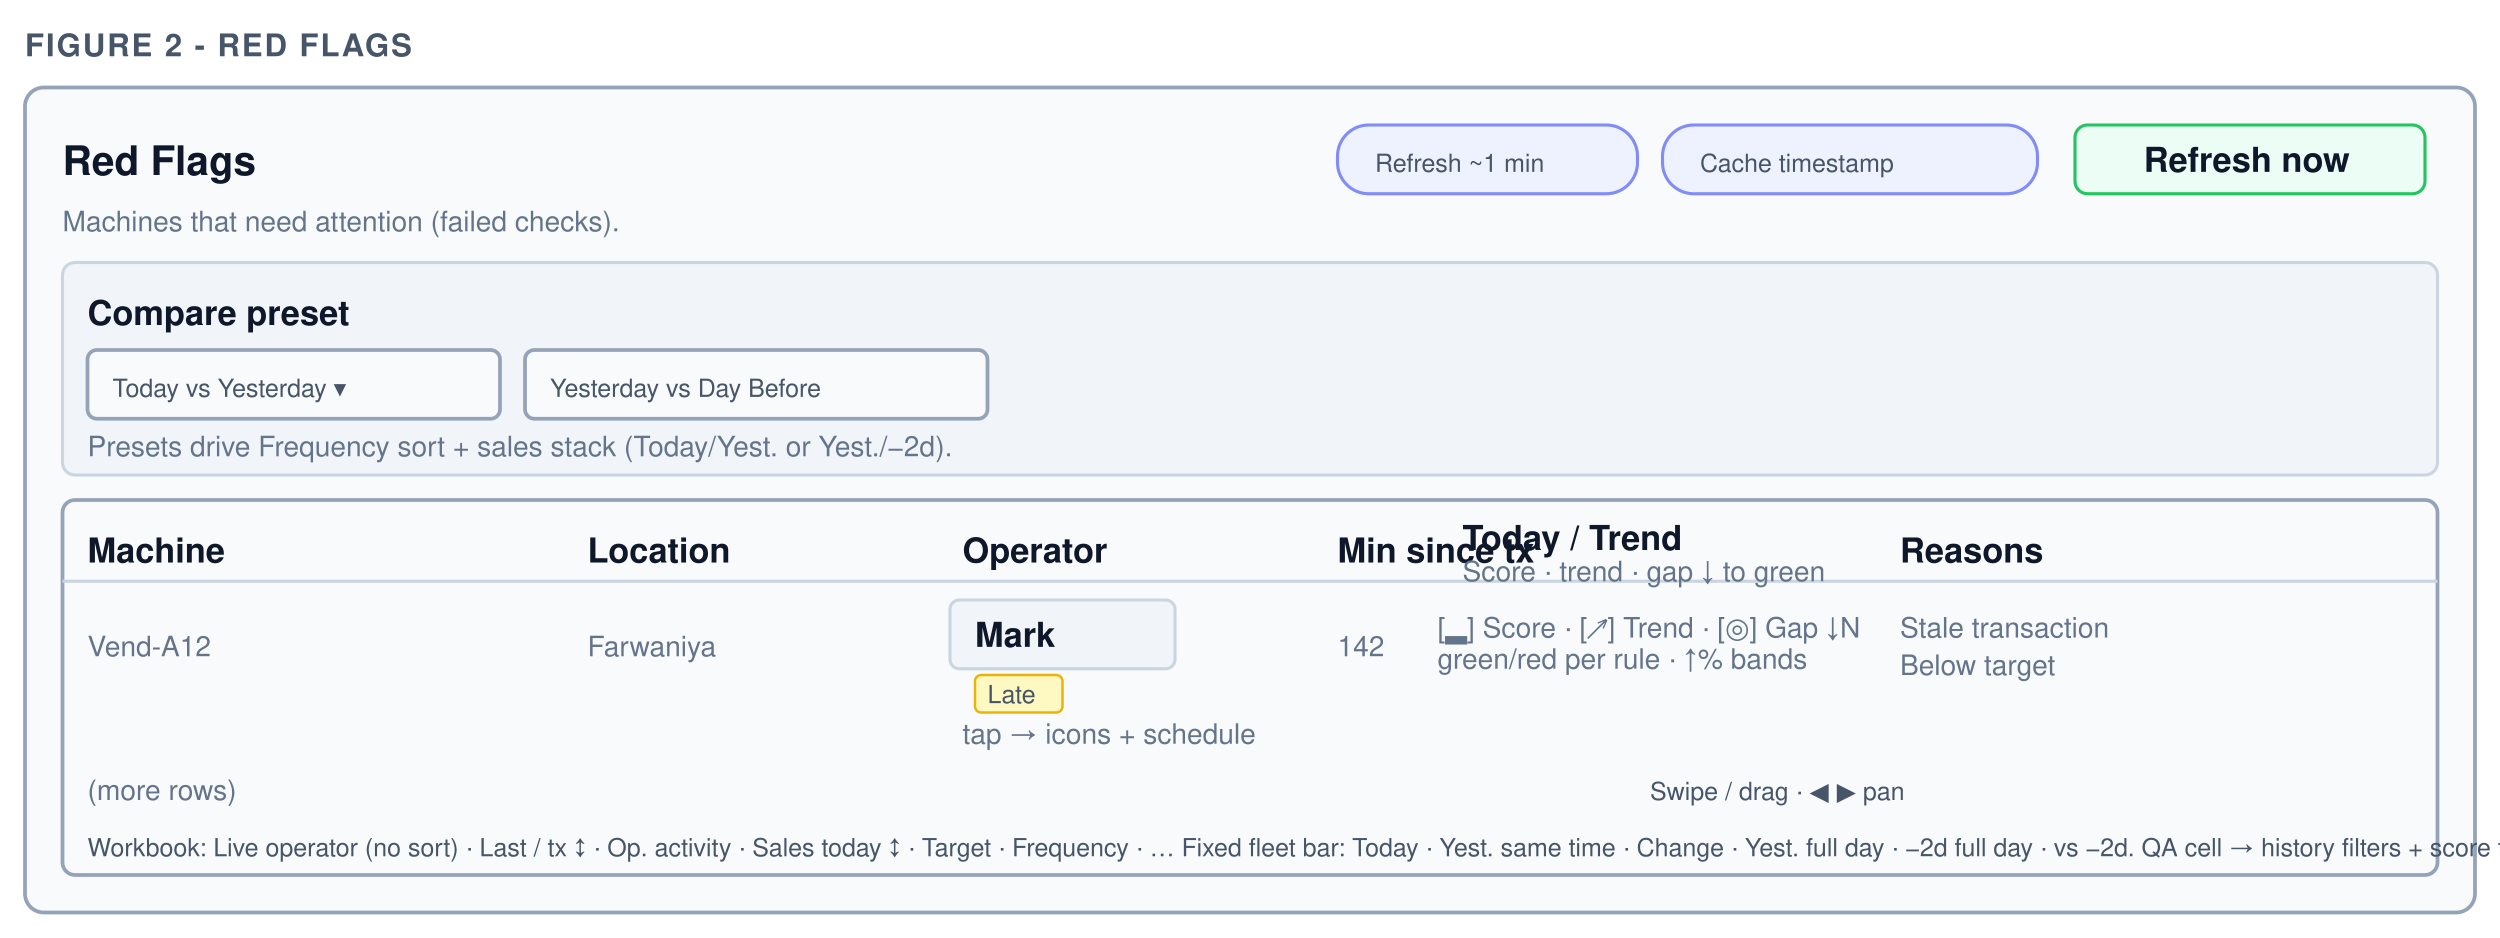
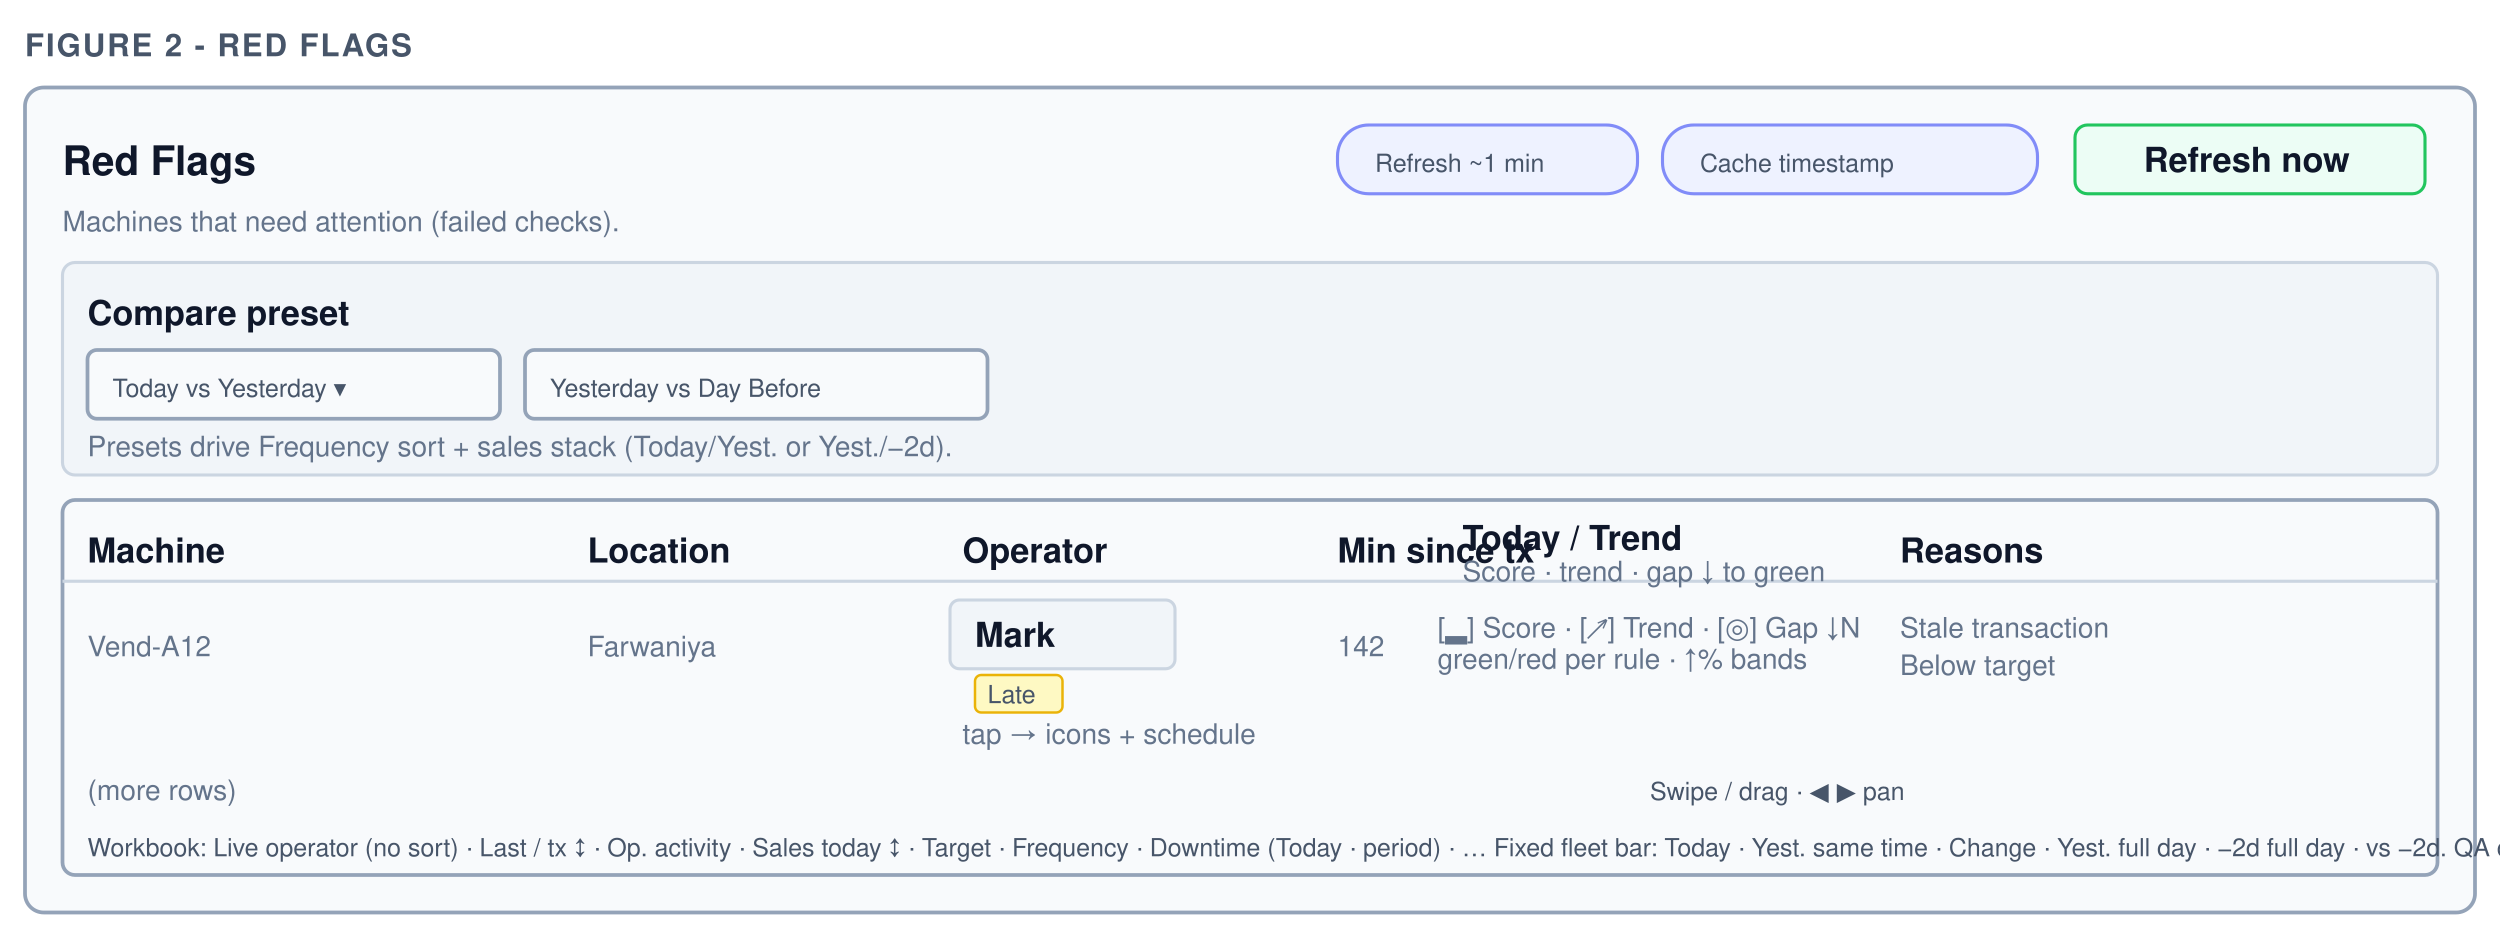
<svg xmlns="http://www.w3.org/2000/svg" width="800" height="300" viewBox="0 0 800 300" font-family="Segoe UI, Helvetica, Arial, sans-serif">
  <defs>
    <style>
      .box { fill: #f8fafc; stroke: #94a3b8; stroke-width: 1.2; }
      .boxMuted { fill: #f1f5f9; stroke: #cbd5e1; stroke-width: 1; }
      .label { fill: #0f172a; font-size: 11px; font-weight: 600; }
      .hint { fill: #64748b; font-size: 9px; }
      .title { fill: #0f172a; font-size: 13px; font-weight: 700; }
      .cap { fill: #475569; font-size: 10px; font-weight: 600; letter-spacing: 0.06em; }
      .pill { fill: #eef2ff; stroke: #818cf8; stroke-width: 1; }
      .btn { fill: #ecfdf5; stroke: #22c55e; stroke-width: 1; }
      .tiny { fill: #475569; font-size: 8px; }
    </style>
  </defs>
  <text x="8" y="18" class="cap">FIGURE 2 - RED FLAGS</text>
  <g transform="translate(8, 28)">
    <rect class="box" x="0" y="0" width="784" height="264" rx="6" />
    <text x="12" y="28" class="title">Red Flags</text>
    <text x="12" y="46" class="hint" font-size="8px">Machines that need attention (failed checks).</text>
    <rect class="pill" x="420" y="12" width="96" height="22" rx="10" />
    <text x="432" y="27" class="tiny">Refresh ~1 min</text>
    <rect class="pill" x="524" y="12" width="120" height="22" rx="10" />
    <text x="536" y="27" class="tiny">Cache timestamp</text>
    <rect class="btn" x="656" y="12" width="112" height="22" rx="4" />
    <text x="678" y="27" class="label" font-size="8px">Refresh now</text>
    <rect class="boxMuted" x="12" y="56" width="760" height="68" rx="4" />
    <text x="20" y="76" class="label" font-size="9px">Compare preset</text>
    <rect class="box" x="20" y="84" width="132" height="22" rx="3" />
    <text x="28" y="99" class="tiny">Today vs Yesterday ▾</text>
    <rect class="box" x="160" y="84" width="148" height="22" rx="3" />
    <text x="168" y="99" class="tiny">Yesterday vs Day Before</text>
    <text x="20" y="118" class="hint" font-size="8px">Presets drive Frequency sort + sales stack (Today/Yest. or Yest./−2d).</text>
    <rect class="box" x="12" y="132" width="760" height="120" rx="4" />
    <line x1="12" y1="158" x2="772" y2="158" stroke="#cbd5e1" />
    <text x="20" y="152" class="label" font-size="8px">Machine</text>
    <text x="180" y="152" class="label" font-size="8px">Location</text>
    <text x="300" y="152" class="label" font-size="8px">Operator</text>
    <text x="420" y="152" class="label" font-size="8px">Min since tx</text>
    <text x="460" y="148" class="label" font-size="7px">Today / Trend</text>
    <text x="460" y="158" class="hint" font-size="6px">Score · trend · gap ↓ to green</text>
    <text x="600" y="152" class="label" font-size="8px">Reasons</text>
    <text x="20" y="182" class="hint" font-size="8px">Vend-A12</text>
    <text x="180" y="182" class="hint" font-size="8px">Farwaniya</text>
    <rect class="boxMuted" x="296" y="164" width="72" height="22" rx="3" />
    <text x="304" y="179" class="label" font-size="8px">Mark</text>
    <rect x="304" y="188" width="28" height="12" rx="2" fill="#fef9c3" stroke="#eab308" stroke-width="0.8" />
    <text x="308" y="197" class="tiny" font-size="6px">Late</text>
    <text x="300" y="210" class="hint" font-size="6px">tap → icons + schedule</text>
    <text x="420" y="182" class="hint" font-size="8px">142</text>
    <text x="452" y="176" class="hint" font-size="6px">[▂] Score · [↗] Trend · [◎] Gap ↓N</text>
    <text x="452" y="186" class="hint" font-size="6px">green/red per rule · ↑% bands</text>
    <text x="600" y="176" class="hint" font-size="7px">Stale transaction</text>
    <text x="600" y="188" class="hint" font-size="7px">Below target</text>
    <text x="20" y="228" class="hint" font-size="8px">(more rows)</text>
    <text x="520" y="228" class="tiny">Swipe / drag · ◀ ▶ pan</text>
-     <text x="20" y="246" class="tiny">Workbook: Live operator (no sort) · Last / tx ↕ · Op. activity · Sales today ↕ · Target · Frequency · … Fixed fleet bar: Today · Yest. same time · Change · Yest. full day · −2d full day · vs −2d. QA cell → history filters + score trend + PDF.</text>
+     <text x="20" y="246" class="tiny">Workbook: Live operator (no sort) · Last / tx ↕ · Op. activity · Sales today ↕ · Target · Frequency · Downtime (Today · period) · … Fixed fleet bar: Today · Yest. same time · Change · Yest. full day · −2d full day · vs −2d. QA cell → history filters + score trend + PDF.</text>
  </g>
</svg>
